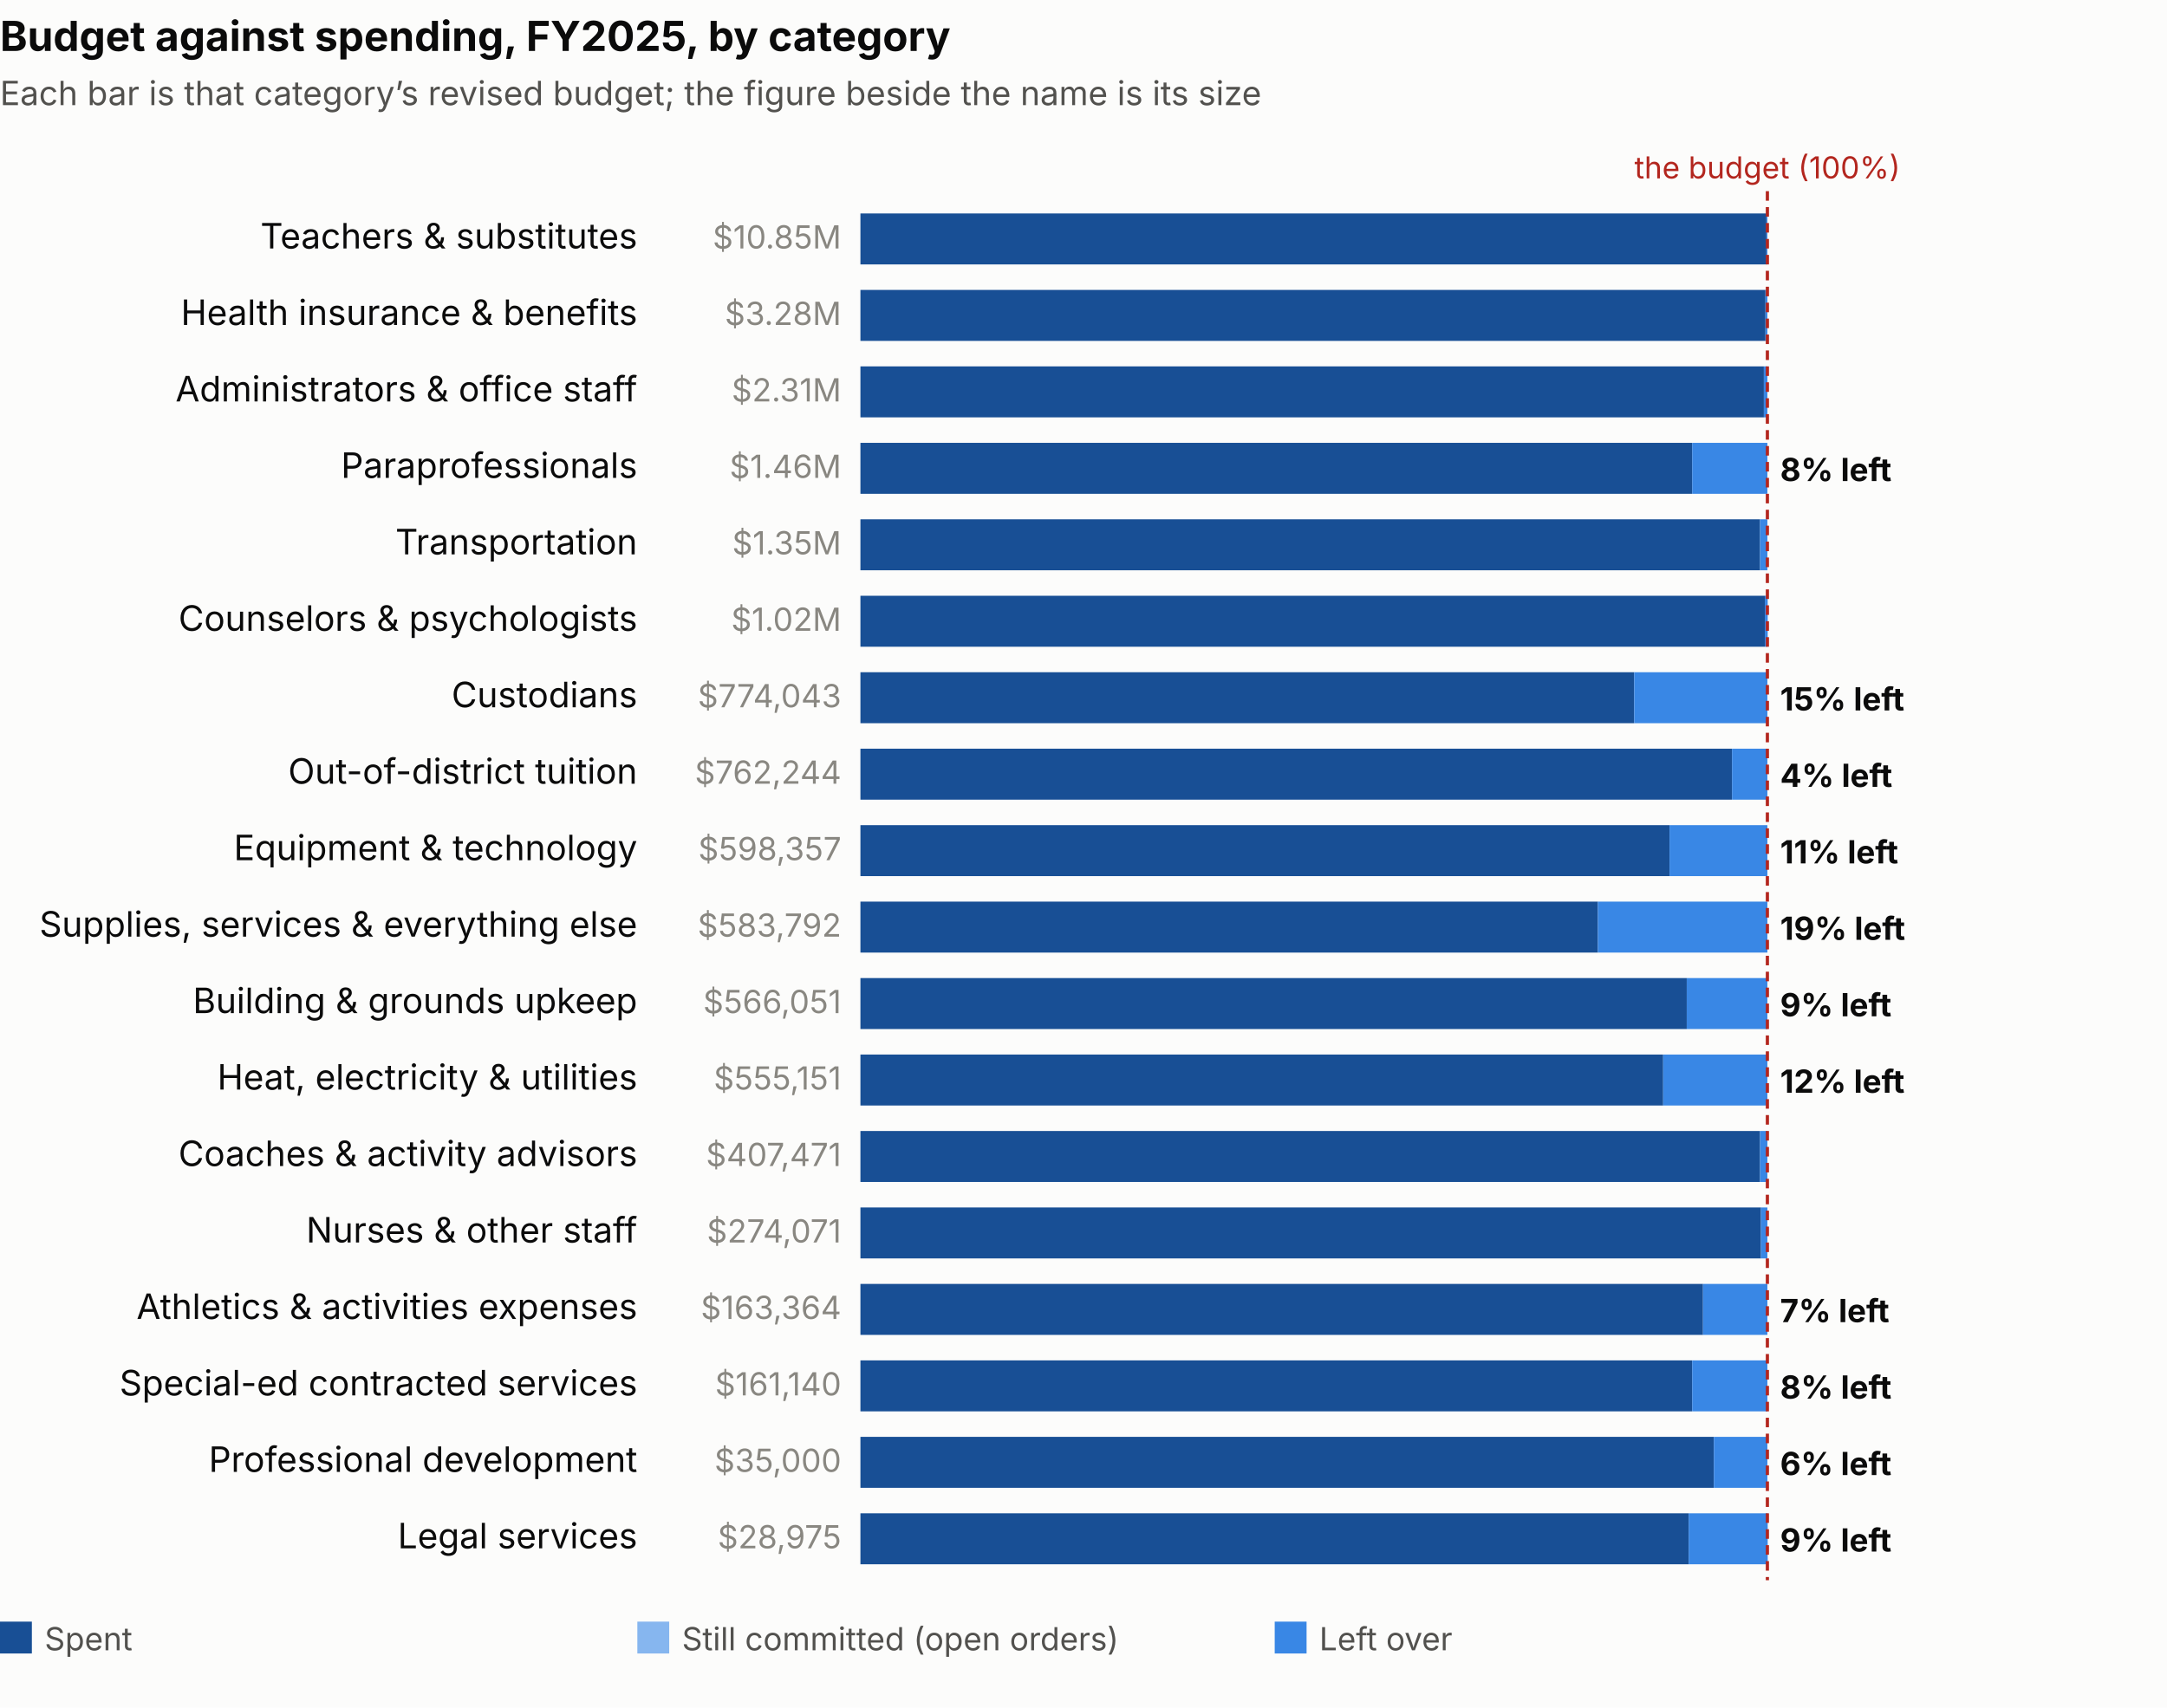
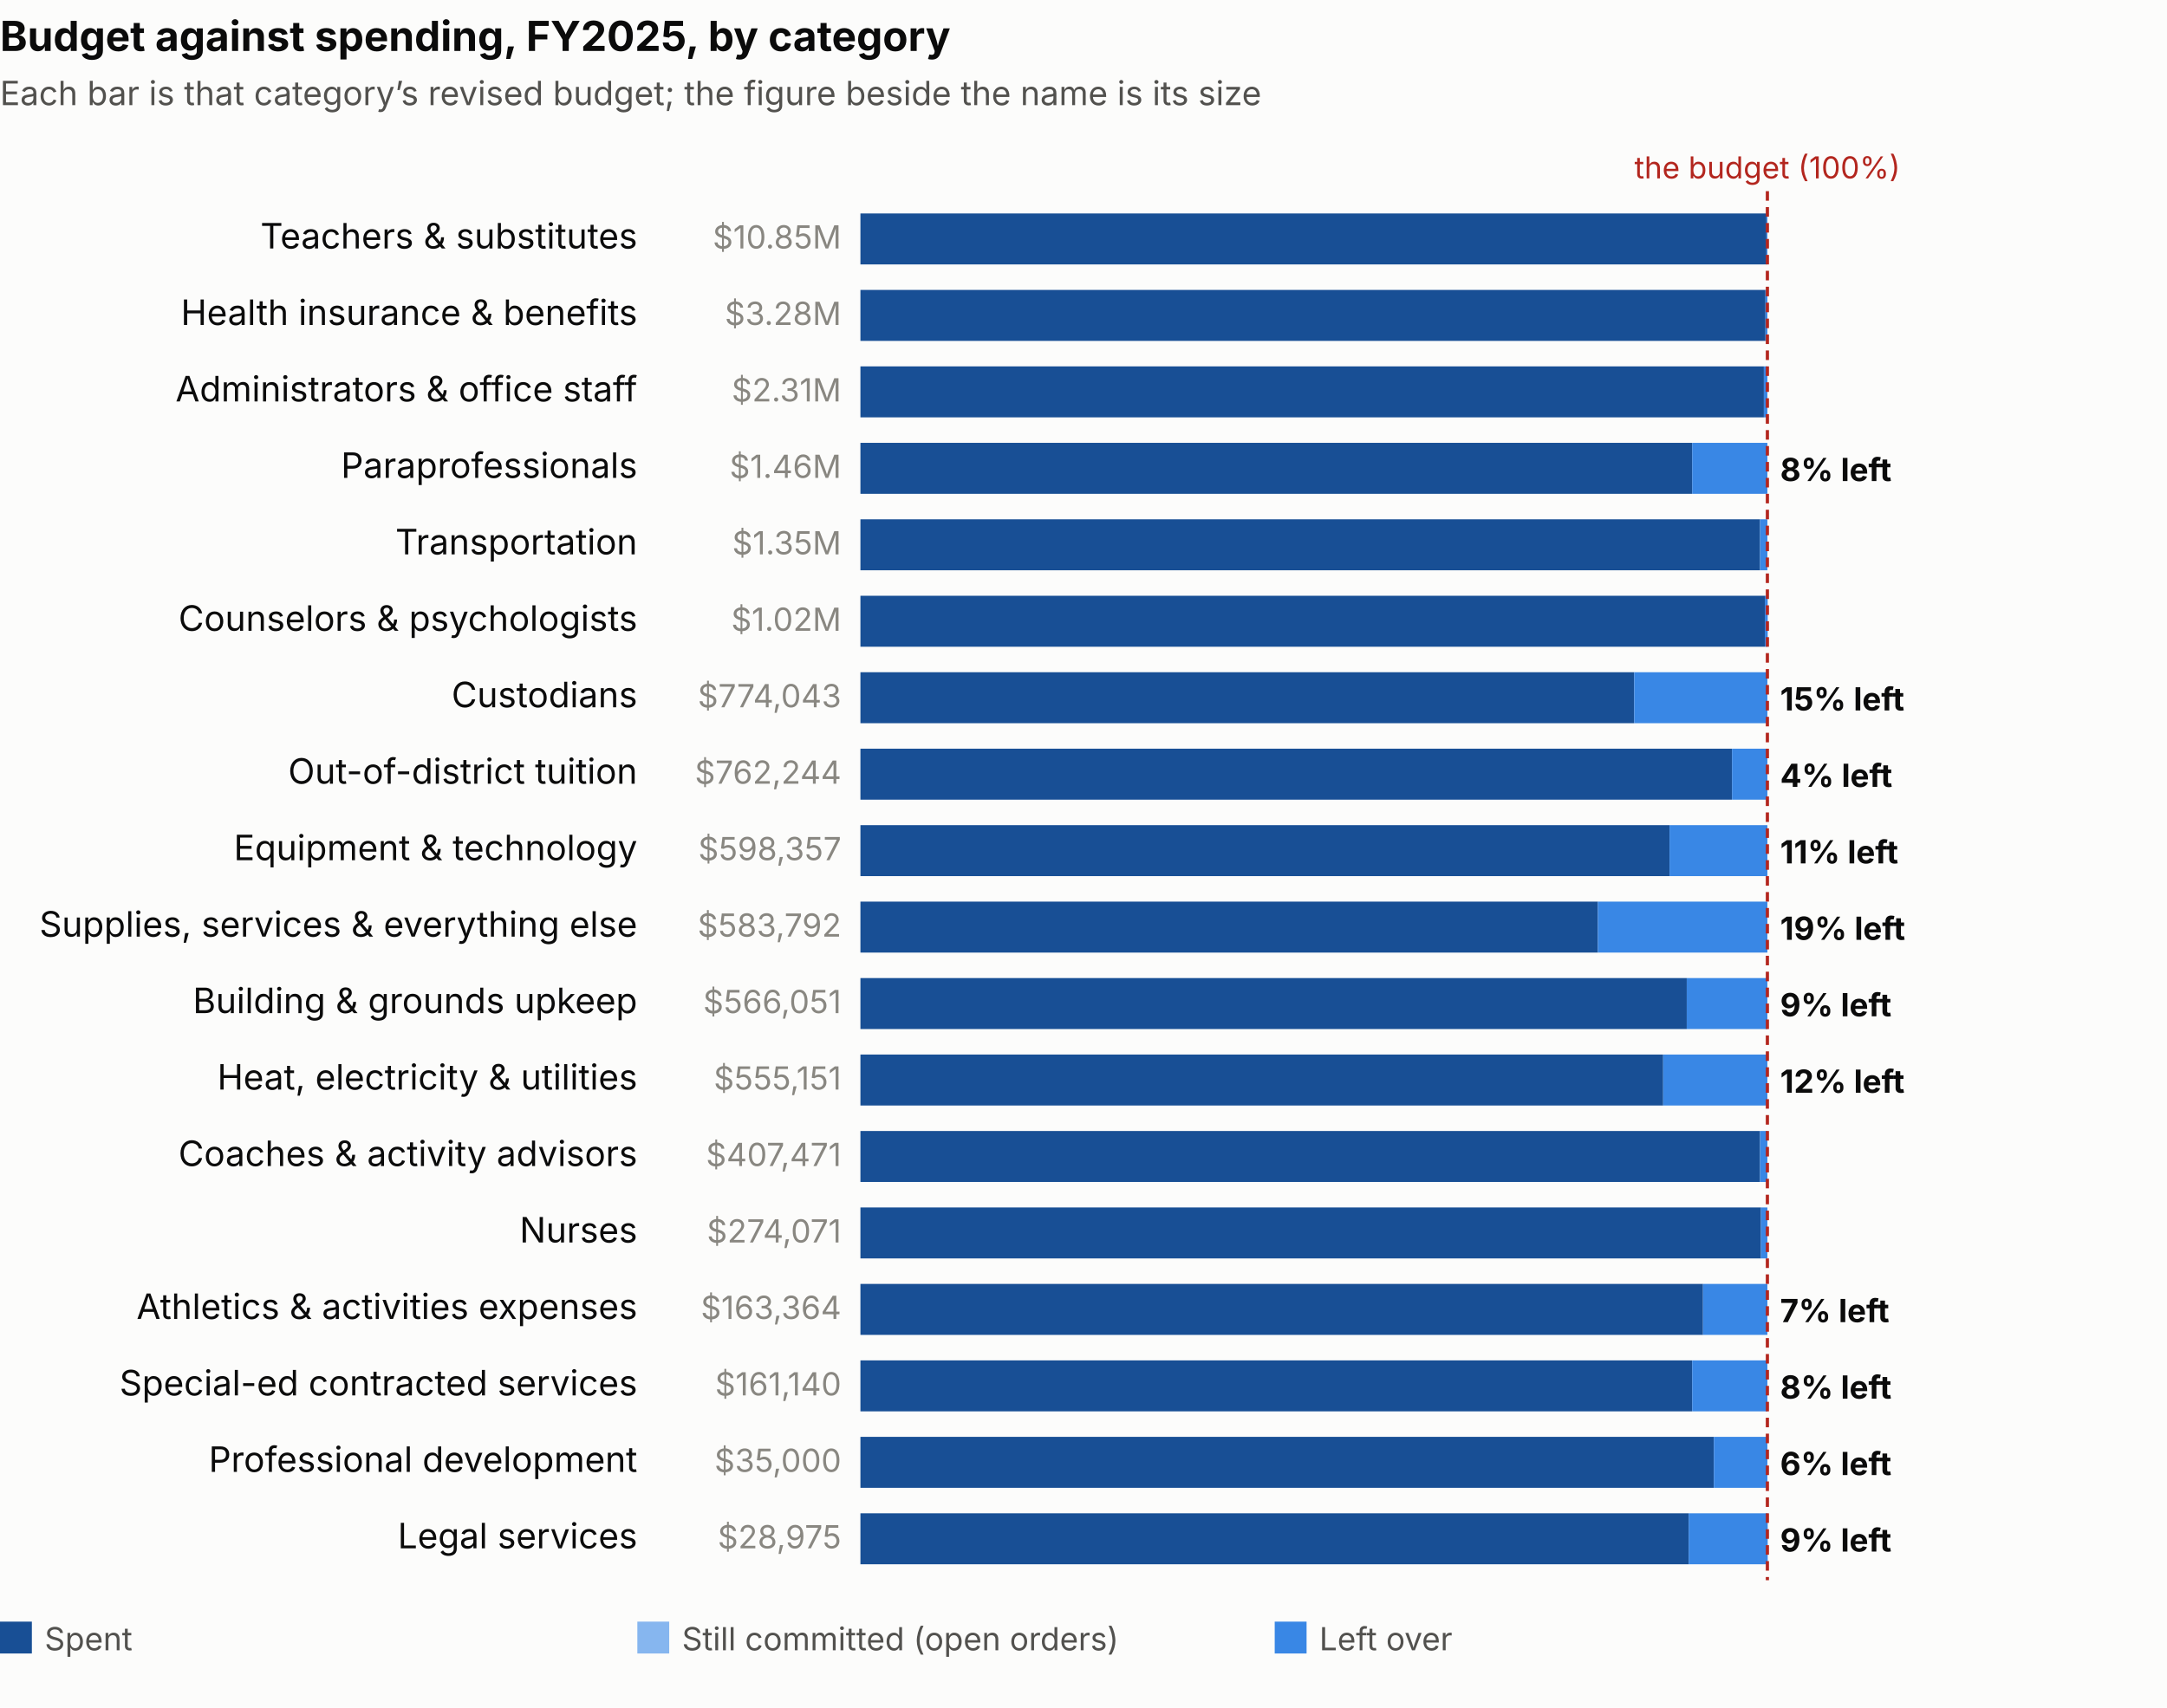
<svg xmlns="http://www.w3.org/2000/svg" viewBox="0 0 680 536" width="680" height="536" role="img" aria-label="Budget against spending, FY2025, by category. Each bar is that category’s revised budget; the figure beside the name is its size" font-family="system-ui, -apple-system, &quot;Segoe UI&quot;, sans-serif">
  <rect width="680" height="536" fill="#fcfcfb" />
  <text x="0" y="16" font-size="13" font-weight="700" fill="#0b0b0b">Budget against spending, FY2025, by category</text>
  <text x="0" y="33" font-size="10.5" fill="#52514e">Each bar is that category’s revised budget; the figure beside the name is its size</text>
  <text x="200" y="78.0" font-size="11" text-anchor="end" fill="#0b0b0b">Teachers &amp; substitutes</text>
  <text x="264" y="78.0" font-size="10" text-anchor="end" fill="#898781">$10.85M</text>
  <rect x="270.0" y="67.0" width="284.3" height="16" fill="#184f95" />
  <rect x="554.3" y="67.0" width="0.3" height="16" fill="#3987e5" />
  <text x="200" y="102.0" font-size="11" text-anchor="end" fill="#0b0b0b">Health insurance &amp; benefits</text>
  <text x="264" y="102.0" font-size="10" text-anchor="end" fill="#898781">$3.28M</text>
  <rect x="270.0" y="91.0" width="284.0" height="16" fill="#184f95" />
  <rect x="554.0" y="91.0" width="0.6" height="16" fill="#3987e5" />
  <text x="200" y="126.0" font-size="11" text-anchor="end" fill="#0b0b0b">Administrators &amp; office staff</text>
  <text x="264" y="126.0" font-size="10" text-anchor="end" fill="#898781">$2.31M</text>
  <rect x="270.0" y="115.0" width="283.5" height="16" fill="#184f95" />
  <rect x="553.5" y="115.0" width="1.1" height="16" fill="#3987e5" />
  <text x="200" y="150.0" font-size="11" text-anchor="end" fill="#0b0b0b">Paraprofessionals</text>
  <text x="264" y="150.0" font-size="10" text-anchor="end" fill="#898781">$1.46M</text>
  <rect x="270.0" y="139.0" width="261.0" height="16" fill="#184f95" />
  <rect x="531.0" y="139.0" width="23.6" height="16" fill="#3987e5" />
  <text x="558.6" y="151.0" font-size="10" font-weight="700" fill="#0b0b0b">8% left</text>
  <text x="200" y="174.0" font-size="11" text-anchor="end" fill="#0b0b0b">Transportation</text>
  <text x="264" y="174.0" font-size="10" text-anchor="end" fill="#898781">$1.35M</text>
  <rect x="270.0" y="163.0" width="282.3" height="16" fill="#184f95" />
  <rect x="552.3" y="163.0" width="2.3" height="16" fill="#3987e5" />
  <text x="200" y="198.0" font-size="11" text-anchor="end" fill="#0b0b0b">Counselors &amp; psychologists</text>
  <text x="264" y="198.0" font-size="10" text-anchor="end" fill="#898781">$1.02M</text>
  <rect x="270.0" y="187.0" width="283.8" height="16" fill="#184f95" />
  <rect x="553.8" y="187.0" width="0.9" height="16" fill="#3987e5" />
  <text x="200" y="222.0" font-size="11" text-anchor="end" fill="#0b0b0b">Custodians</text>
  <text x="264" y="222.0" font-size="10" text-anchor="end" fill="#898781">$774,043</text>
  <rect x="270.0" y="211.0" width="242.8" height="16" fill="#184f95" />
  <rect x="512.8" y="211.0" width="41.8" height="16" fill="#3987e5" />
  <text x="558.6" y="223.0" font-size="10" font-weight="700" fill="#0b0b0b">15% left</text>
  <text x="200" y="246.0" font-size="11" text-anchor="end" fill="#0b0b0b">Out-of-district tuition</text>
  <text x="264" y="246.0" font-size="10" text-anchor="end" fill="#898781">$762,244</text>
  <rect x="270.0" y="235.0" width="273.5" height="16" fill="#184f95" />
  <rect x="543.5" y="235.0" width="11.1" height="16" fill="#3987e5" />
  <text x="558.6" y="247.0" font-size="10" font-weight="700" fill="#0b0b0b">4% left</text>
  <text x="200" y="270.0" font-size="11" text-anchor="end" fill="#0b0b0b">Equipment &amp; technology</text>
  <text x="264" y="270.0" font-size="10" text-anchor="end" fill="#898781">$598,357</text>
  <rect x="270.0" y="259.0" width="253.9" height="16" fill="#184f95" />
  <rect x="523.9" y="259.0" width="30.7" height="16" fill="#3987e5" />
  <text x="558.6" y="271.0" font-size="10" font-weight="700" fill="#0b0b0b">11% left</text>
  <text x="200" y="294.0" font-size="11" text-anchor="end" fill="#0b0b0b">Supplies, services &amp; everything else</text>
  <text x="264" y="294.0" font-size="10" text-anchor="end" fill="#898781">$583,792</text>
  <rect x="270.0" y="283.0" width="231.4" height="16" fill="#184f95" />
  <rect x="501.4" y="283.0" width="53.2" height="16" fill="#3987e5" />
  <text x="558.6" y="295.0" font-size="10" font-weight="700" fill="#0b0b0b">19% left</text>
  <text x="200" y="318.0" font-size="11" text-anchor="end" fill="#0b0b0b">Building &amp; grounds upkeep</text>
  <text x="264" y="318.0" font-size="10" text-anchor="end" fill="#898781">$566,051</text>
  <rect x="270.0" y="307.0" width="259.3" height="16" fill="#184f95" />
  <rect x="529.3" y="307.0" width="25.3" height="16" fill="#3987e5" />
  <text x="558.6" y="319.0" font-size="10" font-weight="700" fill="#0b0b0b">9% left</text>
  <text x="200" y="342.0" font-size="11" text-anchor="end" fill="#0b0b0b">Heat, electricity &amp; utilities</text>
  <text x="264" y="342.0" font-size="10" text-anchor="end" fill="#898781">$555,151</text>
  <rect x="270.0" y="331.0" width="251.9" height="16" fill="#184f95" />
  <rect x="521.9" y="331.0" width="32.7" height="16" fill="#3987e5" />
  <text x="558.6" y="343.0" font-size="10" font-weight="700" fill="#0b0b0b">12% left</text>
  <text x="200" y="366.0" font-size="11" text-anchor="end" fill="#0b0b0b">Coaches &amp; activity advisors</text>
  <text x="264" y="366.0" font-size="10" text-anchor="end" fill="#898781">$407,471</text>
  <rect x="270.0" y="355.0" width="282.3" height="16" fill="#184f95" />
  <rect x="552.3" y="355.0" width="2.3" height="16" fill="#3987e5" />
-   <text x="200" y="390.0" font-size="11" text-anchor="end" fill="#0b0b0b">Nurses &amp; other staff</text>
+   <text x="200" y="390.0" font-size="11" text-anchor="end" fill="#0b0b0b">Nurses</text>
  <text x="264" y="390.0" font-size="10" text-anchor="end" fill="#898781">$274,071</text>
  <rect x="270.0" y="379.0" width="282.6" height="16" fill="#184f95" />
  <rect x="552.6" y="379.0" width="2.0" height="16" fill="#3987e5" />
  <text x="200" y="414.0" font-size="11" text-anchor="end" fill="#0b0b0b">Athletics &amp; activities expenses</text>
  <text x="264" y="414.0" font-size="10" text-anchor="end" fill="#898781">$163,364</text>
  <rect x="270.0" y="403.0" width="264.4" height="16" fill="#184f95" />
  <rect x="534.4" y="403.0" width="20.2" height="16" fill="#3987e5" />
  <text x="558.6" y="415.0" font-size="10" font-weight="700" fill="#0b0b0b">7% left</text>
  <text x="200" y="438.0" font-size="11" text-anchor="end" fill="#0b0b0b">Special-ed contracted services</text>
  <text x="264" y="438.0" font-size="10" text-anchor="end" fill="#898781">$161,140</text>
  <rect x="270.0" y="427.0" width="261.0" height="16" fill="#184f95" />
  <rect x="531.0" y="427.0" width="23.6" height="16" fill="#3987e5" />
  <text x="558.6" y="439.0" font-size="10" font-weight="700" fill="#0b0b0b">8% left</text>
  <text x="200" y="462.0" font-size="11" text-anchor="end" fill="#0b0b0b">Professional development</text>
  <text x="264" y="462.0" font-size="10" text-anchor="end" fill="#898781">$35,000</text>
  <rect x="270.0" y="451.0" width="267.8" height="16" fill="#184f95" />
  <rect x="537.8" y="451.0" width="16.8" height="16" fill="#3987e5" />
  <text x="558.6" y="463.0" font-size="10" font-weight="700" fill="#0b0b0b">6% left</text>
  <text x="200" y="486.0" font-size="11" text-anchor="end" fill="#0b0b0b">Legal services</text>
  <text x="264" y="486.0" font-size="10" text-anchor="end" fill="#898781">$28,975</text>
  <rect x="270.0" y="475.0" width="259.9" height="16" fill="#184f95" />
  <rect x="529.9" y="475.0" width="24.8" height="16" fill="#3987e5" />
  <text x="558.6" y="487.0" font-size="10" font-weight="700" fill="#0b0b0b">9% left</text>
  <line x1="554.6" y1="60" x2="554.6" y2="496" stroke="#b3261e" stroke-dasharray="3,2" />
  <text x="554.6" y="56" font-size="9.5" text-anchor="middle" fill="#b3261e">the budget (100%)</text>
  <rect x="0" y="509" width="10" height="10" fill="#184f95" />
  <text x="14" y="518" font-size="10" fill="#52514e">Spent</text>
  <rect x="200" y="509" width="10" height="10" fill="#86b6ef" />
  <text x="214" y="518" font-size="10" fill="#52514e">Still committed (open orders)</text>
  <rect x="400" y="509" width="10" height="10" fill="#3987e5" />
  <text x="414" y="518" font-size="10" fill="#52514e">Left over</text>
</svg>
